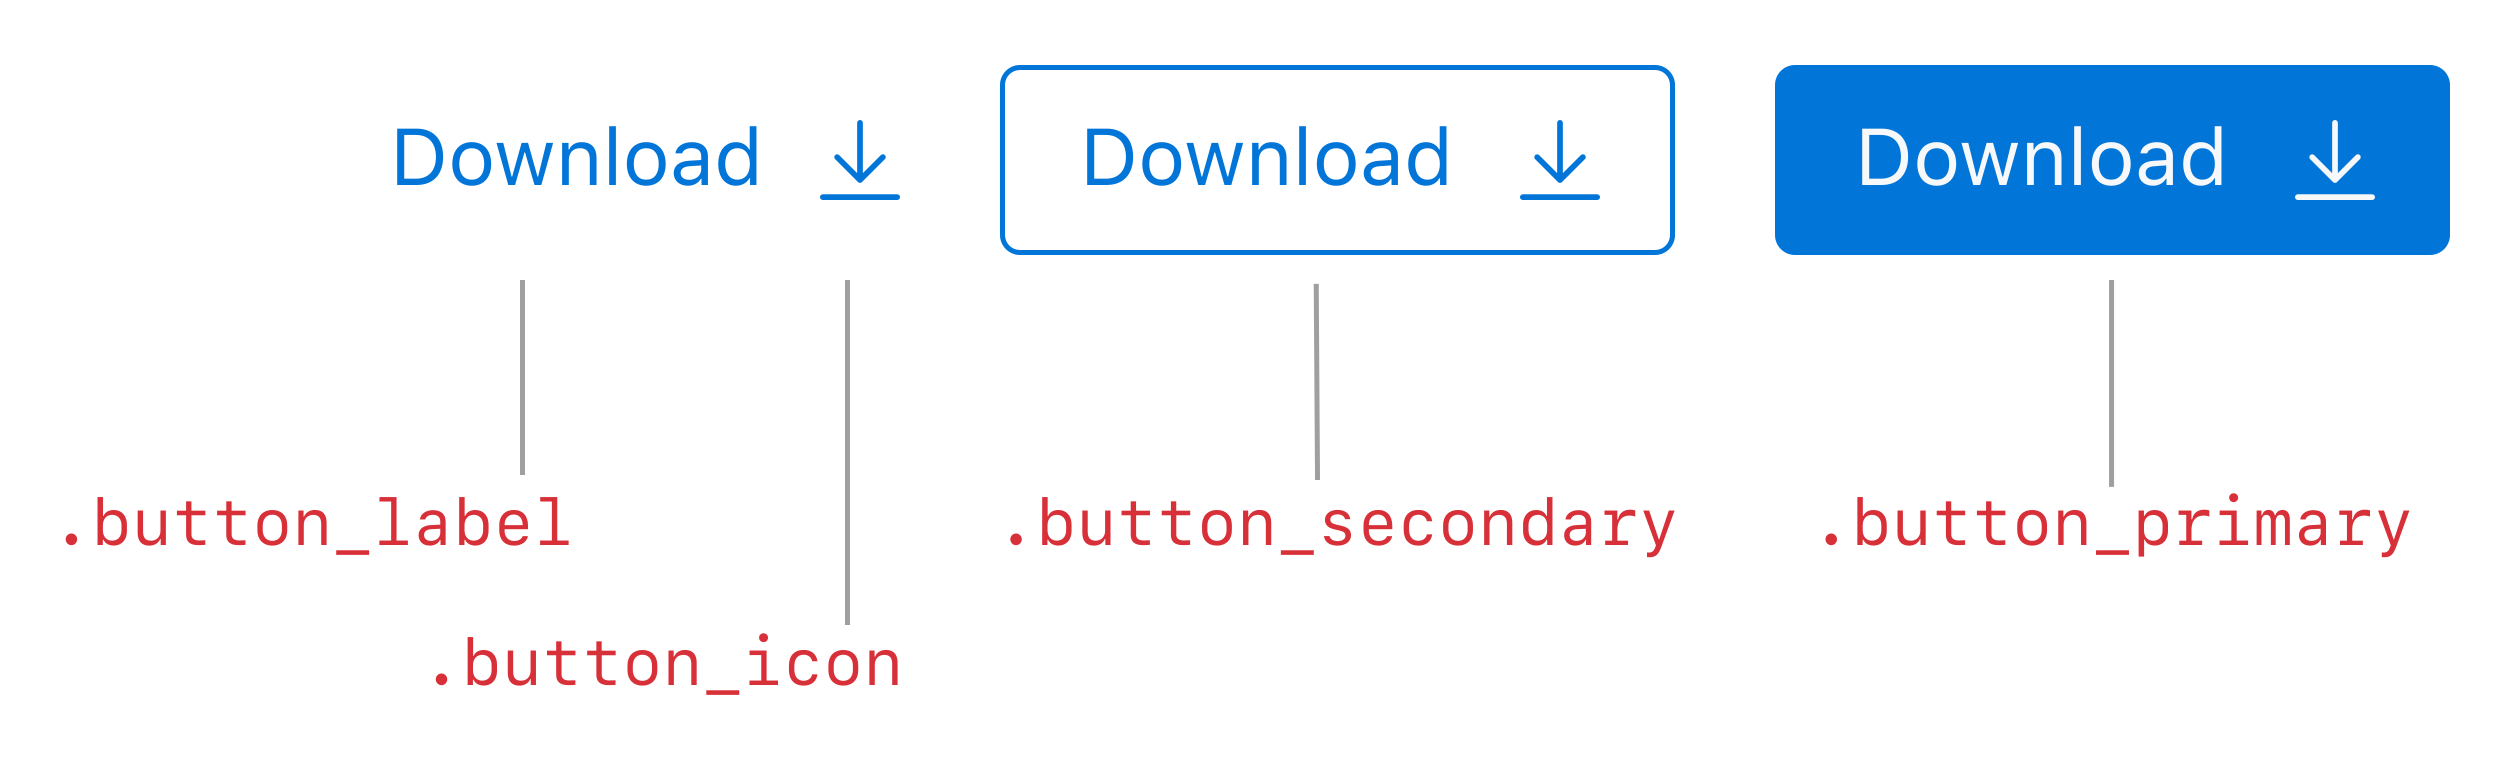
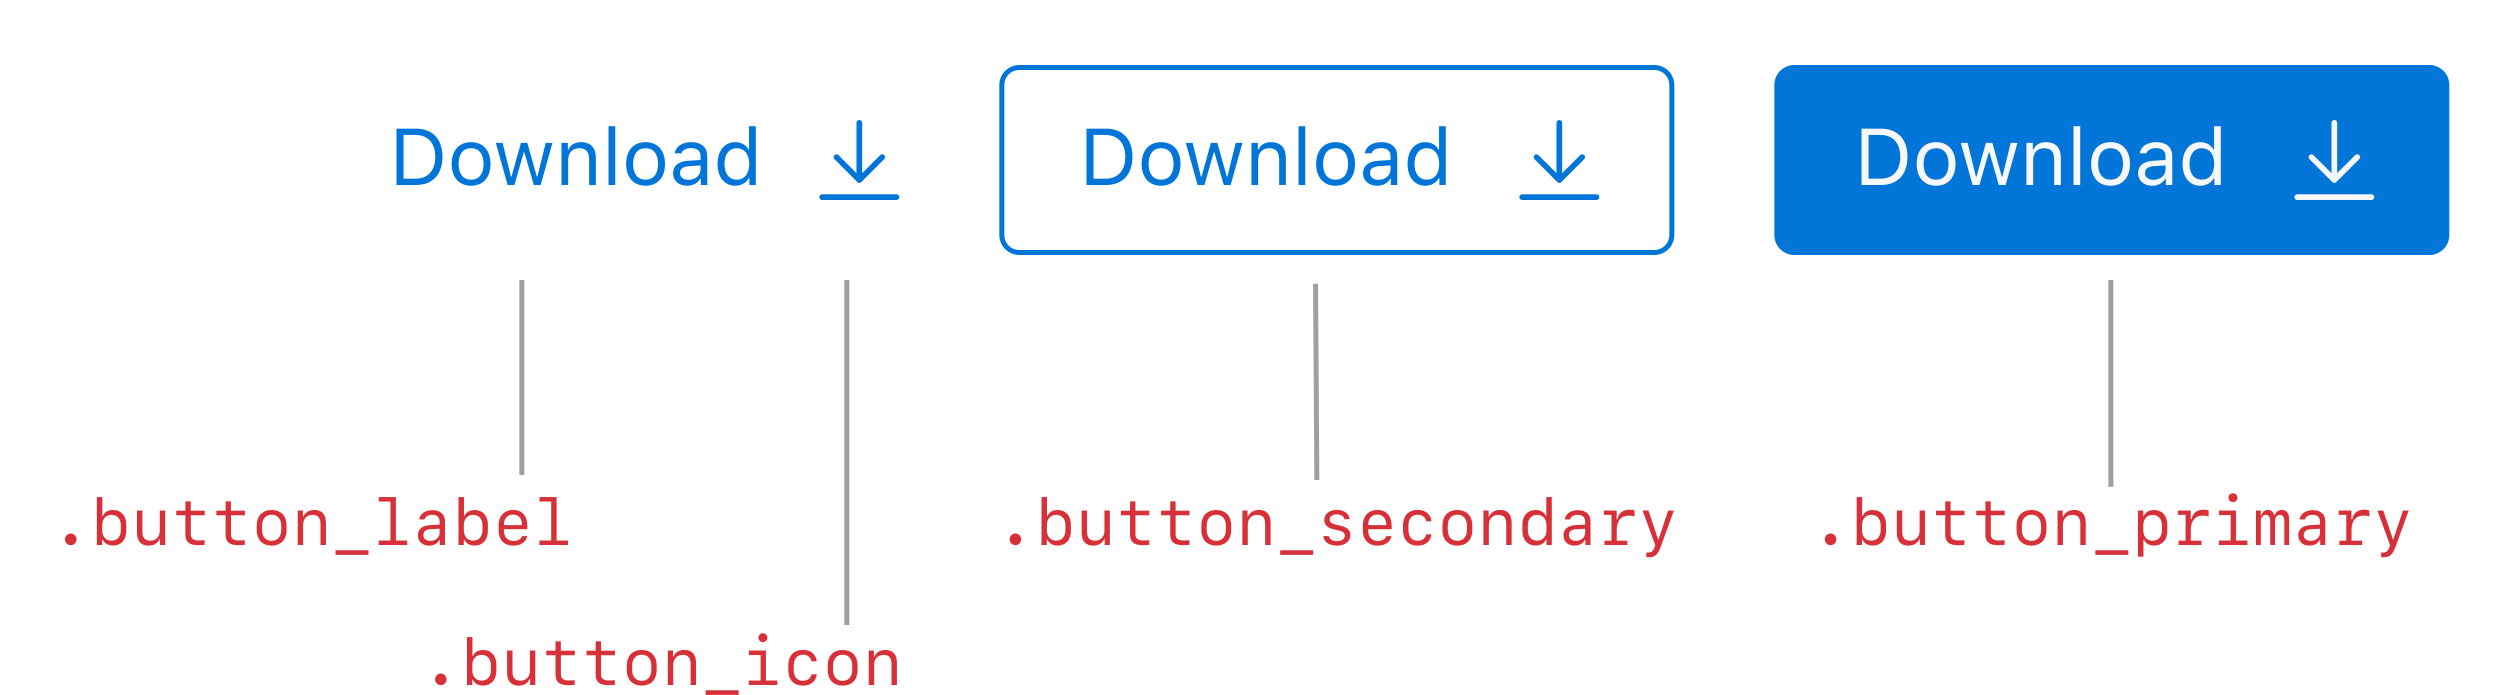
- <svg xmlns="http://www.w3.org/2000/svg" viewBox="0 0 500 155">
-   <g fill="none" fill-rule="evenodd" transform="translate(13.134 13)">
+ <svg xmlns="http://www.w3.org/2000/svg" viewBox="0 0 500 139">
+   <g fill="none" fill-rule="evenodd" transform="translate(13 13)">
    <path fill="#0275D8" fill-rule="nonzero" d="M317.862 0a3.995 3.995 0 014.004 3.995v30.01A3.992 3.992 0 01317.862 38H190.87a3.995 3.995 0 01-4.003-3.995V3.995A3.992 3.992 0 01190.869 0h126.993zm0 1H190.87a2.992 2.992 0 00-2.998 2.818l-.005.177v30.01a2.994 2.994 0 002.827 2.99l.176.005h126.993a2.992 2.992 0 002.999-2.818l.005-.177V3.995a2.994 2.994 0 00-2.827-2.99L317.862 1z" />
    <path fill="#0275D8" fill-rule="nonzero" d="M208.17 24c3.352 0 5.32-2.086 5.32-5.64 0-3.547-1.976-5.633-5.32-5.633h-3.867V24h3.867zm-.093-1.266h-2.368v-8.742h2.368c2.5 0 3.976 1.625 3.976 4.383 0 2.75-1.46 4.36-3.976 4.36zm11.14 1.414c2.399 0 3.883-1.656 3.883-4.359 0-2.71-1.484-4.36-3.883-4.36-2.398 0-3.883 1.65-3.883 4.36 0 2.703 1.485 4.36 3.883 4.36zm0-1.21c-1.593 0-2.492-1.157-2.492-3.149 0-2 .899-3.148 2.492-3.148 1.594 0 2.492 1.148 2.492 3.148 0 1.992-.898 3.148-2.492 3.148zM227.881 24l1.875-6.516h.125L231.764 24h1.367l2.36-8.422h-1.352l-1.656 6.735h-.125l-1.883-6.735h-1.289l-1.883 6.735h-.125l-1.656-6.735h-1.36l2.36 8.422h1.36zm10.75 0v-4.984c0-1.477.868-2.375 2.211-2.375 1.344 0 1.985.718 1.985 2.234V24h1.343v-5.453c0-2-1.054-3.117-2.945-3.117-1.289 0-2.11.547-2.531 1.476h-.125v-1.328h-1.281V24h1.343zm9.414 0V12.234h-1.343V24h1.343zm6.07.148c2.4 0 3.884-1.656 3.884-4.359 0-2.71-1.485-4.36-3.883-4.36-2.399 0-3.883 1.65-3.883 4.36 0 2.703 1.484 4.36 3.883 4.36zm0-1.21c-1.593 0-2.491-1.157-2.491-3.149 0-2 .898-3.148 2.492-3.148 1.593 0 2.492 1.148 2.492 3.148 0 1.992-.899 3.148-2.492 3.148zm8.337 1.21c1.125 0 2.047-.492 2.593-1.39h.125V24h1.282v-5.766c0-1.75-1.149-2.804-3.203-2.804-1.797 0-3.125.89-3.305 2.242h1.36c.187-.664.89-1.047 1.898-1.047 1.257 0 1.906.57 1.906 1.61V19l-2.43.148c-1.96.118-3.07.985-3.07 2.493 0 1.539 1.21 2.507 2.844 2.507zm.25-1.18c-.977 0-1.703-.5-1.703-1.359 0-.843.562-1.289 1.843-1.375l2.266-.148v.773c0 1.203-1.024 2.11-2.406 2.11zm9.351 1.18c1.164 0 2.164-.554 2.696-1.492h.125V24h1.28V12.234h-1.343v4.672h-.117c-.477-.922-1.469-1.476-2.64-1.476-2.141 0-3.54 1.718-3.54 4.36 0 2.648 1.383 4.358 3.54 4.358zm.313-1.21c-1.54 0-2.461-1.18-2.461-3.149 0-1.96.93-3.148 2.46-3.148 1.524 0 2.477 1.218 2.477 3.148 0 1.945-.945 3.148-2.476 3.148zM298.857 11a.571.571 0 00-.562.571v10.052l-3.593-3.594a.571.571 0 00-.807.808l4.568 4.57.006.005.001.001.018.017.024.02v.002l.016.01.001.002.027.019.003.001a.269.269 0 00.02.013l.002.001.024.013.003.002a.165.165 0 00.02.01h.004l.023.011.003.002.026.009h.004l.02.008h.004l.025.007h.004a.228.228 0 00.023.006h.004a.356.356 0 00.024.004h.003a.314.314 0 00.027.003h.032l.013.001h.015a.556.556 0 00.05-.004h-.002.007-.004a.527.527 0 00.04-.006h-.004l.031-.006h-.004a.452.452 0 00.025-.006l-.004.001.038-.011h-.004l.025-.008-.004.001a.332.332 0 00.034-.014l-.004.001a.813.813 0 00.047-.023l-.003.002.003-.003-.002.002a.473.473 0 00.035-.022l-.002.002.024-.017-.002.001a.656.656 0 00.038-.03l.003-.003.026-.023 4.567-4.57a.57.57 0 00-.398-.98h-.017a.57.57 0 00-.392.172l-3.592 3.595V11.58v-.008a.57.57 0 00-.571-.571h-.009V11zm-7.412 14.858h-.008a.57.57 0 100 1.142H306.295a.57.57 0 100-1.142h-14.85z" />
    <rect width="135" height="38" x="341.866" fill="#0275D8" rx="4" />
    <path fill="#F6F8FA" fill-rule="nonzero" d="M363.17 24c3.352 0 5.32-2.086 5.32-5.64 0-3.547-1.976-5.633-5.32-5.633h-3.867V24h3.867zm-.093-1.266h-2.368v-8.742h2.368c2.5 0 3.976 1.625 3.976 4.383 0 2.75-1.46 4.36-3.976 4.36zm11.14 1.414c2.399 0 3.883-1.656 3.883-4.359 0-2.71-1.484-4.36-3.883-4.36-2.398 0-3.883 1.65-3.883 4.36 0 2.703 1.485 4.36 3.883 4.36zm0-1.21c-1.593 0-2.492-1.157-2.492-3.149 0-2 .899-3.148 2.492-3.148 1.594 0 2.492 1.148 2.492 3.148 0 1.992-.898 3.148-2.492 3.148zM382.881 24l1.875-6.516h.125L386.764 24h1.367l2.36-8.422h-1.352l-1.656 6.735h-.125l-1.883-6.735h-1.289l-1.883 6.735h-.125l-1.656-6.735h-1.36l2.36 8.422h1.36zm10.75 0v-4.984c0-1.477.868-2.375 2.211-2.375 1.344 0 1.985.718 1.985 2.234V24h1.343v-5.453c0-2-1.054-3.117-2.945-3.117-1.289 0-2.11.547-2.531 1.476h-.125v-1.328h-1.281V24h1.343zm9.414 0V12.234h-1.343V24h1.343zm6.07.148c2.4 0 3.884-1.656 3.884-4.359 0-2.71-1.485-4.36-3.883-4.36-2.399 0-3.883 1.65-3.883 4.36 0 2.703 1.484 4.36 3.883 4.36zm0-1.21c-1.593 0-2.491-1.157-2.491-3.149 0-2 .898-3.148 2.492-3.148 1.593 0 2.492 1.148 2.492 3.148 0 1.992-.899 3.148-2.492 3.148zm8.337 1.21c1.125 0 2.047-.492 2.593-1.39h.125V24h1.282v-5.766c0-1.75-1.149-2.804-3.203-2.804-1.797 0-3.125.89-3.305 2.242h1.36c.187-.664.89-1.047 1.898-1.047 1.257 0 1.906.57 1.906 1.61V19l-2.43.148c-1.96.118-3.07.985-3.07 2.493 0 1.539 1.21 2.507 2.844 2.507zm.25-1.18c-.977 0-1.703-.5-1.703-1.359 0-.843.562-1.289 1.843-1.375l2.266-.148v.773c0 1.203-1.024 2.11-2.406 2.11zm9.351 1.18c1.164 0 2.164-.554 2.696-1.492h.125V24h1.28V12.234h-1.343v4.672h-.117c-.477-.922-1.469-1.476-2.64-1.476-2.141 0-3.54 1.718-3.54 4.36 0 2.648 1.383 4.358 3.54 4.358zm.313-1.21c-1.54 0-2.461-1.18-2.461-3.149 0-1.96.93-3.148 2.46-3.148 1.524 0 2.477 1.218 2.477 3.148 0 1.945-.945 3.148-2.476 3.148zM453.857 11a.571.571 0 00-.562.571v10.052l-3.593-3.594a.571.571 0 00-.807.808l4.568 4.57.006.005.001.001.018.017.024.02v.002l.016.01.001.002.027.019.003.001a.269.269 0 00.02.013l.002.001.024.013.003.002a.165.165 0 00.02.01h.004l.023.011.003.002.026.009h.004l.02.008h.004l.025.007h.004a.228.228 0 00.023.006h.004a.356.356 0 00.024.004h.003a.314.314 0 00.027.003h.032l.013.001h.015a.556.556 0 00.05-.004h-.002.007-.004a.527.527 0 00.04-.006h-.004l.031-.006h-.004a.452.452 0 00.025-.006l-.004.001.038-.011h-.004l.025-.008-.004.001a.332.332 0 00.034-.014l-.004.001a.813.813 0 00.047-.023l-.003.002.003-.003-.002.002a.473.473 0 00.035-.022l-.002.002.024-.017-.002.001a.656.656 0 00.038-.03l.003-.003.026-.023 4.567-4.57a.57.57 0 00-.398-.98h-.017a.57.57 0 00-.392.172l-3.592 3.595V11.58v-.008a.57.57 0 00-.571-.571h-.009V11zm-7.412 14.858h-.008a.57.57 0 100 1.142H461.295a.57.57 0 100-1.142h-14.85z" />
    <path fill="#0275D8" fill-rule="nonzero" d="M70.17 24c3.352 0 5.32-2.086 5.32-5.64 0-3.547-1.976-5.633-5.32-5.633h-3.867V24h3.867zm-.093-1.266h-2.368v-8.742h2.368c2.5 0 3.976 1.625 3.976 4.383 0 2.75-1.46 4.36-3.976 4.36zm11.14 1.414c2.399 0 3.883-1.656 3.883-4.359 0-2.71-1.484-4.36-3.883-4.36-2.398 0-3.883 1.65-3.883 4.36 0 2.703 1.485 4.36 3.883 4.36zm0-1.21c-1.593 0-2.492-1.157-2.492-3.149 0-2 .899-3.148 2.492-3.148 1.594 0 2.492 1.148 2.492 3.148 0 1.992-.898 3.148-2.492 3.148zM89.881 24l1.875-6.516h.125L93.764 24h1.367l2.36-8.422h-1.352l-1.656 6.735h-.125l-1.883-6.735h-1.289l-1.883 6.735h-.125l-1.656-6.735h-1.36L88.523 24h1.36zm10.75 0v-4.984c0-1.477.868-2.375 2.211-2.375 1.344 0 1.985.718 1.985 2.234V24h1.343v-5.453c0-2-1.054-3.117-2.945-3.117-1.289 0-2.11.547-2.531 1.476h-.125v-1.328h-1.281V24h1.343zm9.414 0V12.234h-1.343V24h1.343zm6.07.148c2.4 0 3.884-1.656 3.884-4.359 0-2.71-1.485-4.36-3.883-4.36-2.399 0-3.883 1.65-3.883 4.36 0 2.703 1.484 4.36 3.883 4.36zm0-1.21c-1.593 0-2.491-1.157-2.491-3.149 0-2 .898-3.148 2.492-3.148 1.593 0 2.492 1.148 2.492 3.148 0 1.992-.899 3.148-2.492 3.148zm8.337 1.21c1.125 0 2.047-.492 2.593-1.39h.125V24h1.282v-5.766c0-1.75-1.149-2.804-3.203-2.804-1.797 0-3.125.89-3.305 2.242h1.36c.187-.664.89-1.047 1.898-1.047 1.257 0 1.906.57 1.906 1.61V19l-2.43.148c-1.96.118-3.07.985-3.07 2.493 0 1.539 1.21 2.507 2.844 2.507zm.25-1.18c-.977 0-1.703-.5-1.703-1.359 0-.843.562-1.289 1.843-1.375l2.266-.148v.773c0 1.203-1.024 2.11-2.406 2.11zm9.351 1.18c1.164 0 2.164-.554 2.696-1.492h.125V24h1.28V12.234h-1.343v4.672h-.117c-.477-.922-1.469-1.476-2.64-1.476-2.141 0-3.54 1.718-3.54 4.36 0 2.648 1.383 4.358 3.54 4.358zm.313-1.21c-1.54 0-2.461-1.18-2.461-3.149 0-1.96.93-3.148 2.46-3.148 1.524 0 2.477 1.218 2.477 3.148 0 1.945-.945 3.148-2.476 3.148zM158.857 11a.571.571 0 00-.562.571v10.052l-3.593-3.594a.571.571 0 00-.807.808l4.568 4.57.006.005.001.001.018.017.024.02v.002l.016.01.001.002.027.019.003.001a.269.269 0 00.02.013l.002.001.024.013.003.002a.165.165 0 00.02.01h.004l.023.011.003.002.026.009h.004l.02.008h.004l.025.007h.004a.228.228 0 00.023.006h.004a.356.356 0 00.024.004h.003a.314.314 0 00.027.003h.032l.013.001h.015a.556.556 0 00.05-.004h-.002.007-.004a.527.527 0 00.04-.006h-.004l.031-.006h-.004a.452.452 0 00.025-.006l-.004.001.038-.011h-.004l.025-.008-.004.001a.332.332 0 00.034-.014l-.004.001a.813.813 0 00.047-.023l-.003.002.003-.003-.002.002a.473.473 0 00.035-.022l-.002.002.024-.017-.002.001a.656.656 0 00.038-.03l.003-.003.026-.023 4.567-4.57a.57.57 0 00-.398-.98h-.017a.57.57 0 00-.392.172l-3.592 3.595V11.58v-.008a.57.57 0 00-.571-.571h-.009V11zM151.445 25.858h-.008a.57.57 0 100 1.142H166.295a.57.57 0 100-1.142h-14.85z" />
    <path fill="#D73038" fill-rule="nonzero" d="M190.077 96.038c.628 0 1.149-.527 1.149-1.174 0-.641-.52-1.168-1.15-1.168-.628 0-1.148.527-1.148 1.168 0 .647.52 1.174 1.149 1.174zm8.467.076c1.594 0 2.635-1.149 2.635-2.92v-1.282c0-1.765-1.041-2.913-2.635-2.913-.996 0-1.726.425-2.03 1.18h-.115v-3.77H195.3V96h1.06v-1.054h.12c.356.762 1.08 1.168 2.063 1.168zm-.317-.984c-1.13 0-1.853-.812-1.853-2.088v-.99c0-1.27.723-2.082 1.853-2.082 1.143 0 1.866.812 1.866 2.082v.99c0 1.27-.723 2.088-1.866 2.088zm7.414.997c1.047 0 1.835-.482 2.203-1.34h.089V96h1.034v-6.887h-1.079v4.056c0 1.174-.762 1.968-1.898 1.968-1.073 0-1.58-.584-1.58-1.828v-4.196h-1.08v4.469c0 1.65.813 2.545 2.311 2.545zm9.87-.095c.33 0 1.169-.032 1.34-.064v-.914c-.184.02-.876.038-1.263.038-.971 0-1.498-.406-1.498-1.155v-3.885h2.78v-.92h-2.793v-1.866h-1.066v1.866h-1.835v.92h1.835v3.898c0 1.434.793 2.082 2.5 2.082zm8.037 0c.33 0 1.168-.032 1.34-.064v-.914c-.185.02-.877.038-1.264.038-.971 0-1.498-.406-1.498-1.155v-3.885h2.78v-.92h-2.793v-1.866h-1.066v1.866h-1.835v.92h1.835v3.898c0 1.434.793 2.082 2.5 2.082zm6.71.095c1.821 0 2.983-1.187 2.983-3.047v-1.04c0-1.86-1.162-3.048-2.984-3.048-1.821 0-2.983 1.187-2.983 3.047v1.041c0 1.86 1.162 3.047 2.983 3.047zm0-.959c-1.181 0-1.918-.831-1.918-2.19v-.844c0-1.352.737-2.19 1.917-2.19 1.181 0 1.917.838 1.917 2.19v.845c0 1.358-.736 2.19-1.917 2.19zm6.296.832v-4.056c0-1.174.762-1.968 1.898-1.968 1.073 0 1.58.584 1.58 1.828V96h1.08v-4.469c0-1.65-.813-2.545-2.31-2.545-1.048 0-1.835.482-2.203 1.34h-.09v-1.213h-1.034V96h1.08zm13.07 1.98v-.933h-6.589v.933h6.589zm4.754-1.853c1.632 0 2.692-.825 2.692-2.095 0-.996-.61-1.58-1.949-1.885l-.971-.222c-.863-.19-1.219-.489-1.219-1.016 0-.628.565-1.034 1.441-1.034.806 0 1.384.368 1.51.97h1.042c-.127-1.148-1.098-1.866-2.533-1.866-1.517 0-2.533.8-2.533 1.994 0 .977.616 1.606 1.86 1.891l1.022.235c.876.197 1.213.489 1.213 1.035 0 .66-.597 1.085-1.536 1.085-.89 0-1.499-.368-1.657-1.003h-1.098c.12 1.181 1.155 1.911 2.716 1.911zm8.183 0c1.447 0 2.539-.768 2.748-1.904h-1.047c-.19.603-.832.97-1.701.97-1.175 0-1.924-.812-1.924-2.075v-.28h4.691v-.672c0-1.993-1.054-3.18-2.844-3.18-1.752 0-2.913 1.193-2.913 3.009v1.034c0 1.962 1.098 3.098 2.99 3.098zm1.7-4.107h-3.624c0-1.32.692-2.107 1.841-2.107 1.11 0 1.784.793 1.784 2.107zm6.304 4.107c1.523 0 2.57-.857 2.742-2.26h-1.066c-.134.787-.806 1.289-1.695 1.289-1.2 0-1.866-.813-1.866-2.292v-.622c0-1.479.666-2.298 1.866-2.298.889 0 1.561.508 1.695 1.314h1.066c-.178-1.415-1.219-2.279-2.742-2.279-1.873 0-2.964 1.15-2.964 3.124v.9c0 1.975 1.091 3.124 2.964 3.124zm7.91 0c1.82 0 2.983-1.187 2.983-3.047v-1.04c0-1.86-1.162-3.048-2.984-3.048s-2.983 1.187-2.983 3.047v1.041c0 1.86 1.161 3.047 2.983 3.047zm0-.959c-1.182 0-1.918-.831-1.918-2.19v-.844c0-1.352.736-2.19 1.917-2.19 1.18 0 1.917.838 1.917 2.19v.845c0 1.358-.736 2.19-1.917 2.19zm6.296.832v-4.056c0-1.174.762-1.968 1.898-1.968 1.073 0 1.58.584 1.58 1.828V96h1.08v-4.469c0-1.65-.813-2.545-2.31-2.545-1.048 0-1.835.482-2.204 1.34h-.088v-1.213h-1.035V96h1.079zm9.344.114c.984 0 1.707-.406 2.063-1.168h.12V96h1.06v-9.591h-1.098v3.77h-.114c-.298-.755-1.035-1.18-2.031-1.18-1.594 0-2.635 1.148-2.635 2.913v1.282c0 1.771 1.041 2.92 2.635 2.92zm.317-.984c-1.136 0-1.866-.818-1.866-2.088v-.99c0-1.27.73-2.082 1.866-2.082 1.13 0 1.86.812 1.86 2.082v.99c0 1.276-.73 2.088-1.86 2.088zm7.452.99c1.003 0 1.752-.412 2.082-1.148h.108v1.034h1.029V91.29c0-1.435-.927-2.26-2.546-2.26-1.41 0-2.475.756-2.602 1.86h1.06c.177-.59.736-.927 1.53-.927.958 0 1.485.476 1.485 1.34v.622l-1.892.095c-1.568.083-2.444.806-2.444 2.025 0 1.25.876 2.076 2.19 2.076zm.311-.945c-.87 0-1.409-.445-1.409-1.168 0-.717.508-1.13 1.473-1.174l1.77-.083v.813c0 .92-.793 1.612-1.834 1.612zM312.48 96v-.863h-2.133v-2.222c0-1.752.901-2.806 2.425-2.806.374 0 .818.077 1.136.19v-1.212c-.229-.095-.603-.152-.997-.152-1.327 0-2.183.66-2.437 1.936h-.14v-1.758h-2.57v.863h1.529v5.16h-1.39V96h4.577zm4.246 2.45c1.276 0 1.854-.501 2.457-2.196l2.596-7.141h-1.15l-1.922 5.763h-.083l-1.93-5.763h-1.174l2.533 6.931-.12.375c-.286.8-.642 1.092-1.29 1.092-.101 0-.298-.007-.38-.026v.946c.095.013.304.02.463.02zM1.149 96.038c.628 0 1.149-.527 1.149-1.174 0-.641-.52-1.168-1.15-1.168-.627 0-1.148.527-1.148 1.168 0 .647.52 1.174 1.149 1.174zm8.468.076c1.593 0 2.634-1.149 2.634-2.92v-1.282c0-1.765-1.041-2.913-2.634-2.913-.997 0-1.727.425-2.032 1.18h-.114v-3.77H6.373V96h1.06v-1.054h.12c.356.762 1.08 1.168 2.064 1.168zm-.318-.984c-1.13 0-1.853-.812-1.853-2.088v-.99c0-1.27.723-2.082 1.853-2.082 1.143 0 1.867.812 1.867 2.082v.99c0 1.27-.724 2.088-1.867 2.088zm7.414.997c1.048 0 1.835-.482 2.203-1.34h.089V96h1.035v-6.887h-1.08v4.056c0 1.174-.761 1.968-1.898 1.968-1.072 0-1.58-.584-1.58-1.828v-4.196h-1.08v4.469c0 1.65.813 2.545 2.311 2.545zm9.871-.095c.33 0 1.168-.032 1.34-.064v-.914c-.185.02-.877.038-1.264.038-.971 0-1.498-.406-1.498-1.155v-3.885h2.78v-.92H25.15v-1.866h-1.066v1.866h-1.834v.92h1.834v3.898c0 1.434.793 2.082 2.501 2.082zm8.036 0c.33 0 1.168-.032 1.34-.064v-.914c-.185.02-.877.038-1.264.038-.97 0-1.498-.406-1.498-1.155v-3.885h2.78v-.92h-2.792v-1.866h-1.067v1.866h-1.834v.92h1.834v3.898c0 1.434.794 2.082 2.501 2.082zm6.71.095c1.821 0 2.983-1.187 2.983-3.047v-1.04c0-1.86-1.162-3.048-2.983-3.048-1.822 0-2.984 1.187-2.984 3.047v1.041c0 1.86 1.162 3.047 2.984 3.047zm0-.959c-1.181 0-1.917-.831-1.917-2.19v-.844c0-1.352.736-2.19 1.917-2.19 1.18 0 1.917.838 1.917 2.19v.845c0 1.358-.737 2.19-1.917 2.19zm6.296.832v-4.056c0-1.174.762-1.968 1.898-1.968 1.073 0 1.581.584 1.581 1.828V96h1.08v-4.469c0-1.65-.813-2.545-2.311-2.545-1.048 0-1.835.482-2.203 1.34h-.089v-1.213h-1.035V96h1.08zm13.07 1.98v-.933h-6.589v.933h6.59zm7.75-1.98v-.895h-2.272v-8.696H62.76v.895h2.336v7.801H62.74V96h5.707zm4.33.12c1.003 0 1.752-.412 2.082-1.148h.108v1.034h1.028V91.29c0-1.435-.927-2.26-2.545-2.26-1.41 0-2.476.756-2.603 1.86h1.06c.178-.59.737-.927 1.53-.927.959 0 1.485.476 1.485 1.34v.622l-1.891.095c-1.568.083-2.444.806-2.444 2.025 0 1.25.876 2.076 2.19 2.076zm.31-.945c-.869 0-1.408-.445-1.408-1.168 0-.717.508-1.13 1.472-1.174l1.771-.083v.813c0 .92-.793 1.612-1.834 1.612zm8.856.94c1.593 0 2.634-1.15 2.634-2.92v-1.283c0-1.765-1.04-2.913-2.634-2.913-.997 0-1.727.425-2.031 1.18h-.115v-3.77h-1.098V96h1.06v-1.054h.12c.356.762 1.08 1.168 2.064 1.168zm-.317-.985c-1.13 0-1.854-.812-1.854-2.088v-.99c0-1.27.724-2.082 1.854-2.082 1.142 0 1.866.812 1.866 2.082v.99c0 1.27-.724 2.088-1.866 2.088zm8.08.997c1.447 0 2.54-.768 2.749-1.904h-1.048c-.19.603-.831.97-1.7.97-1.175 0-1.924-.812-1.924-2.075v-.28h4.69v-.672c0-1.993-1.053-3.18-2.843-3.18-1.752 0-2.914 1.193-2.914 3.009v1.034c0 1.962 1.098 3.098 2.99 3.098zm1.701-4.107h-3.624c0-1.32.692-2.107 1.84-2.107 1.111 0 1.784.793 1.784 2.107zm9.185 3.98v-.895H98.32v-8.696h-3.415v.895h2.336v7.801h-2.355V96h5.706zM75.167 124.038c.628 0 1.149-.527 1.149-1.174 0-.641-.52-1.168-1.149-1.168-.628 0-1.149.527-1.149 1.168 0 .647.52 1.174 1.149 1.174zm8.468.076c1.593 0 2.634-1.149 2.634-2.92v-1.282c0-1.765-1.041-2.913-2.634-2.913-.997 0-1.727.425-2.031 1.18h-.115v-3.77h-1.098V124h1.06v-1.054h.12c.356.762 1.08 1.168 2.064 1.168zm-.318-.984c-1.13 0-1.853-.812-1.853-2.088v-.99c0-1.27.724-2.082 1.853-2.082 1.143 0 1.867.812 1.867 2.082v.99c0 1.27-.724 2.088-1.867 2.088zm7.414.997c1.048 0 1.835-.482 2.203-1.34h.089V124h1.035v-6.887h-1.08v4.056c0 1.174-.761 1.968-1.897 1.968-1.073 0-1.581-.584-1.581-1.828v-4.196h-1.08v4.469c0 1.65.813 2.545 2.311 2.545zm9.871-.095c.33 0 1.168-.032 1.34-.064v-.914c-.185.02-.877.038-1.264.038-.971 0-1.498-.406-1.498-1.155v-3.885h2.78v-.92h-2.793v-1.866h-1.066v1.866h-1.834v.92H98.1v3.898c0 1.434.794 2.082 2.501 2.082zm8.036 0c.33 0 1.168-.032 1.34-.064v-.914c-.185.02-.876.038-1.264.038-.97 0-1.498-.406-1.498-1.155v-3.885h2.78v-.92h-2.792v-1.866h-1.067v1.866h-1.834v.92h1.834v3.898c0 1.434.794 2.082 2.501 2.082zm6.71.095c1.821 0 2.983-1.187 2.983-3.047v-1.04c0-1.86-1.162-3.048-2.983-3.048-1.822 0-2.984 1.187-2.984 3.047v1.041c0 1.86 1.162 3.047 2.984 3.047zm0-.959c-1.181 0-1.917-.831-1.917-2.19v-.844c0-1.352.736-2.19 1.917-2.19 1.18 0 1.917.838 1.917 2.19v.845c0 1.358-.737 2.19-1.917 2.19zm6.297.832v-4.056c0-1.174.761-1.968 1.897-1.968 1.073 0 1.581.584 1.581 1.828V124h1.08v-4.469c0-1.65-.813-2.545-2.311-2.545-1.048 0-1.835.482-2.203 1.34h-.089v-1.213h-1.035V124h1.08zm13.07 1.98v-.933h-6.59v.933h6.59zm4.862-10.556c.507 0 .895-.38.895-.888a.872.872 0 00-.895-.883.872.872 0 00-.895.883c0 .507.387.888.895.888zm2.888 8.576v-.895h-2.279v-5.992h-3.409v.895h2.343v5.097h-2.362V124h5.707zm5.154.127c1.524 0 2.57-.857 2.742-2.26h-1.066c-.133.787-.806 1.289-1.695 1.289-1.2 0-1.866-.813-1.866-2.292v-.622c0-1.479.666-2.298 1.866-2.298.889 0 1.562.508 1.695 1.314h1.066c-.177-1.415-1.218-2.279-2.742-2.279-1.872 0-2.964 1.15-2.964 3.124v.9c0 1.975 1.092 3.124 2.964 3.124zm7.91 0c1.821 0 2.983-1.187 2.983-3.047v-1.04c0-1.86-1.162-3.048-2.984-3.048-1.821 0-2.983 1.187-2.983 3.047v1.041c0 1.86 1.162 3.047 2.983 3.047zm0-.959c-1.181 0-1.918-.831-1.918-2.19v-.844c0-1.352.737-2.19 1.917-2.19 1.181 0 1.917.838 1.917 2.19v.845c0 1.358-.736 2.19-1.917 2.19zm6.296.832v-4.056c0-1.174.762-1.968 1.898-1.968 1.073 0 1.58.584 1.58 1.828V124h1.08v-4.469c0-1.65-.813-2.545-2.31-2.545-1.048 0-1.835.482-2.203 1.34h-.09v-1.213h-1.034V124h1.08zM353.113 96.038c.628 0 1.149-.527 1.149-1.174 0-.641-.52-1.168-1.15-1.168-.628 0-1.148.527-1.148 1.168 0 .647.52 1.174 1.149 1.174zm8.468.076c1.593 0 2.634-1.149 2.634-2.92v-1.282c0-1.765-1.041-2.913-2.634-2.913-.997 0-1.727.425-2.032 1.18h-.114v-3.77h-1.098V96h1.06v-1.054h.12c.356.762 1.08 1.168 2.064 1.168zm-.318-.984c-1.13 0-1.853-.812-1.853-2.088v-.99c0-1.27.723-2.082 1.853-2.082 1.143 0 1.866.812 1.866 2.082v.99c0 1.27-.723 2.088-1.866 2.088zm7.414.997c1.048 0 1.835-.482 2.203-1.34h.089V96h1.034v-6.887h-1.079v4.056c0 1.174-.761 1.968-1.898 1.968-1.072 0-1.58-.584-1.58-1.828v-4.196h-1.08v4.469c0 1.65.813 2.545 2.311 2.545zm9.87-.095c.33 0 1.169-.032 1.34-.064v-.914c-.184.02-.876.038-1.263.038-.971 0-1.498-.406-1.498-1.155v-3.885h2.78v-.92h-2.793v-1.866h-1.066v1.866h-1.835v.92h1.835v3.898c0 1.434.793 2.082 2.5 2.082zm8.037 0c.33 0 1.168-.032 1.34-.064v-.914c-.185.02-.877.038-1.264.038-.971 0-1.498-.406-1.498-1.155v-3.885h2.78v-.92h-2.793v-1.866h-1.066v1.866h-1.834v.92h1.834v3.898c0 1.434.793 2.082 2.501 2.082zm6.71.095c1.821 0 2.983-1.187 2.983-3.047v-1.04c0-1.86-1.162-3.048-2.984-3.048-1.821 0-2.983 1.187-2.983 3.047v1.041c0 1.86 1.162 3.047 2.983 3.047zm0-.959c-1.181 0-1.918-.831-1.918-2.19v-.844c0-1.352.737-2.19 1.917-2.19 1.181 0 1.917.838 1.917 2.19v.845c0 1.358-.736 2.19-1.917 2.19zm6.296.832v-4.056c0-1.174.762-1.968 1.898-1.968 1.073 0 1.58.584 1.58 1.828V96h1.08v-4.469c0-1.65-.813-2.545-2.31-2.545-1.048 0-1.835.482-2.203 1.34h-.09v-1.213h-1.034V96h1.08zm13.07 1.98v-.933h-6.589v.933h6.59zm3.028.343v-3.39h.12c.299.756 1.029 1.181 2.025 1.181 1.594 0 2.635-1.149 2.635-2.913v-1.283c0-1.77-1.041-2.92-2.635-2.92-.983 0-1.7.407-2.062 1.169h-.115v-1.054h-1.066v9.21h1.098zm1.834-3.174c-1.136 0-1.86-.812-1.86-2.088v-.99c0-1.27.724-2.082 1.86-2.082 1.137 0 1.86.812 1.86 2.082v.99c0 1.27-.723 2.088-1.86 2.088zm9.776.851v-.863h-2.133v-2.222c0-1.752.901-2.806 2.425-2.806.374 0 .819.077 1.136.19v-1.212c-.228-.095-.603-.152-.997-.152-1.326 0-2.183.66-2.437 1.936h-.14v-1.758h-2.57v.863h1.53v5.16h-1.39V96h4.576zm6.297-8.576c.508 0 .895-.38.895-.888a.872.872 0 00-.895-.883.872.872 0 00-.895.883c0 .507.387.888.895.888zM436.483 96v-.895h-2.279v-5.992h-3.409v.895h2.343v5.097h-2.362V96h5.707zm2.679 0v-4.646c0-.857.38-1.384.99-1.384.584 0 .889.438.889 1.27V96h.964v-4.646c0-.857.369-1.384.972-1.384.577 0 .882.438.882 1.276V96h.971v-5.072c0-1.276-.501-1.942-1.46-1.942-.692 0-1.244.419-1.422 1.079h-.114c-.146-.68-.603-1.08-1.25-1.08-.648 0-1.143.407-1.314 1.099h-.115v-.971h-.965V96h.972zm9.686.12c1.003 0 1.752-.412 2.082-1.148h.108v1.034h1.028V91.29c0-1.435-.926-2.26-2.545-2.26-1.41 0-2.476.756-2.603 1.86h1.06c.178-.59.737-.927 1.53-.927.959 0 1.486.476 1.486 1.34v.622l-1.892.095c-1.568.083-2.444.806-2.444 2.025 0 1.25.876 2.076 2.19 2.076zm.311-.945c-.87 0-1.409-.445-1.409-1.168 0-.717.508-1.13 1.473-1.174l1.77-.083v.813c0 .92-.793 1.612-1.834 1.612zm10.283.825v-.863h-2.132v-2.222c0-1.752.9-2.806 2.424-2.806.375 0 .82.077 1.137.19v-1.212c-.229-.095-.603-.152-.997-.152-1.327 0-2.184.66-2.437 1.936h-.14v-1.758h-2.57v.863h1.529v5.16h-1.39V96h4.576zm4.247 2.45c1.276 0 1.853-.501 2.457-2.196l2.596-7.141h-1.15l-1.923 5.763h-.082l-1.93-5.763h-1.174l2.533 6.931-.121.375c-.286.8-.641 1.092-1.289 1.092-.101 0-.298-.007-.38-.026v.946c.095.013.304.02.463.02z" />
    <path fill="#9F9F9F" fill-rule="nonzero" d="M249.612 43.77l1-.006.257 39.233-1 .006zM408.677 43h1v41.376h-1zM91.866 43v39h-1V43zM156.866 43v69h-1V43z" />
  </g>
</svg>
